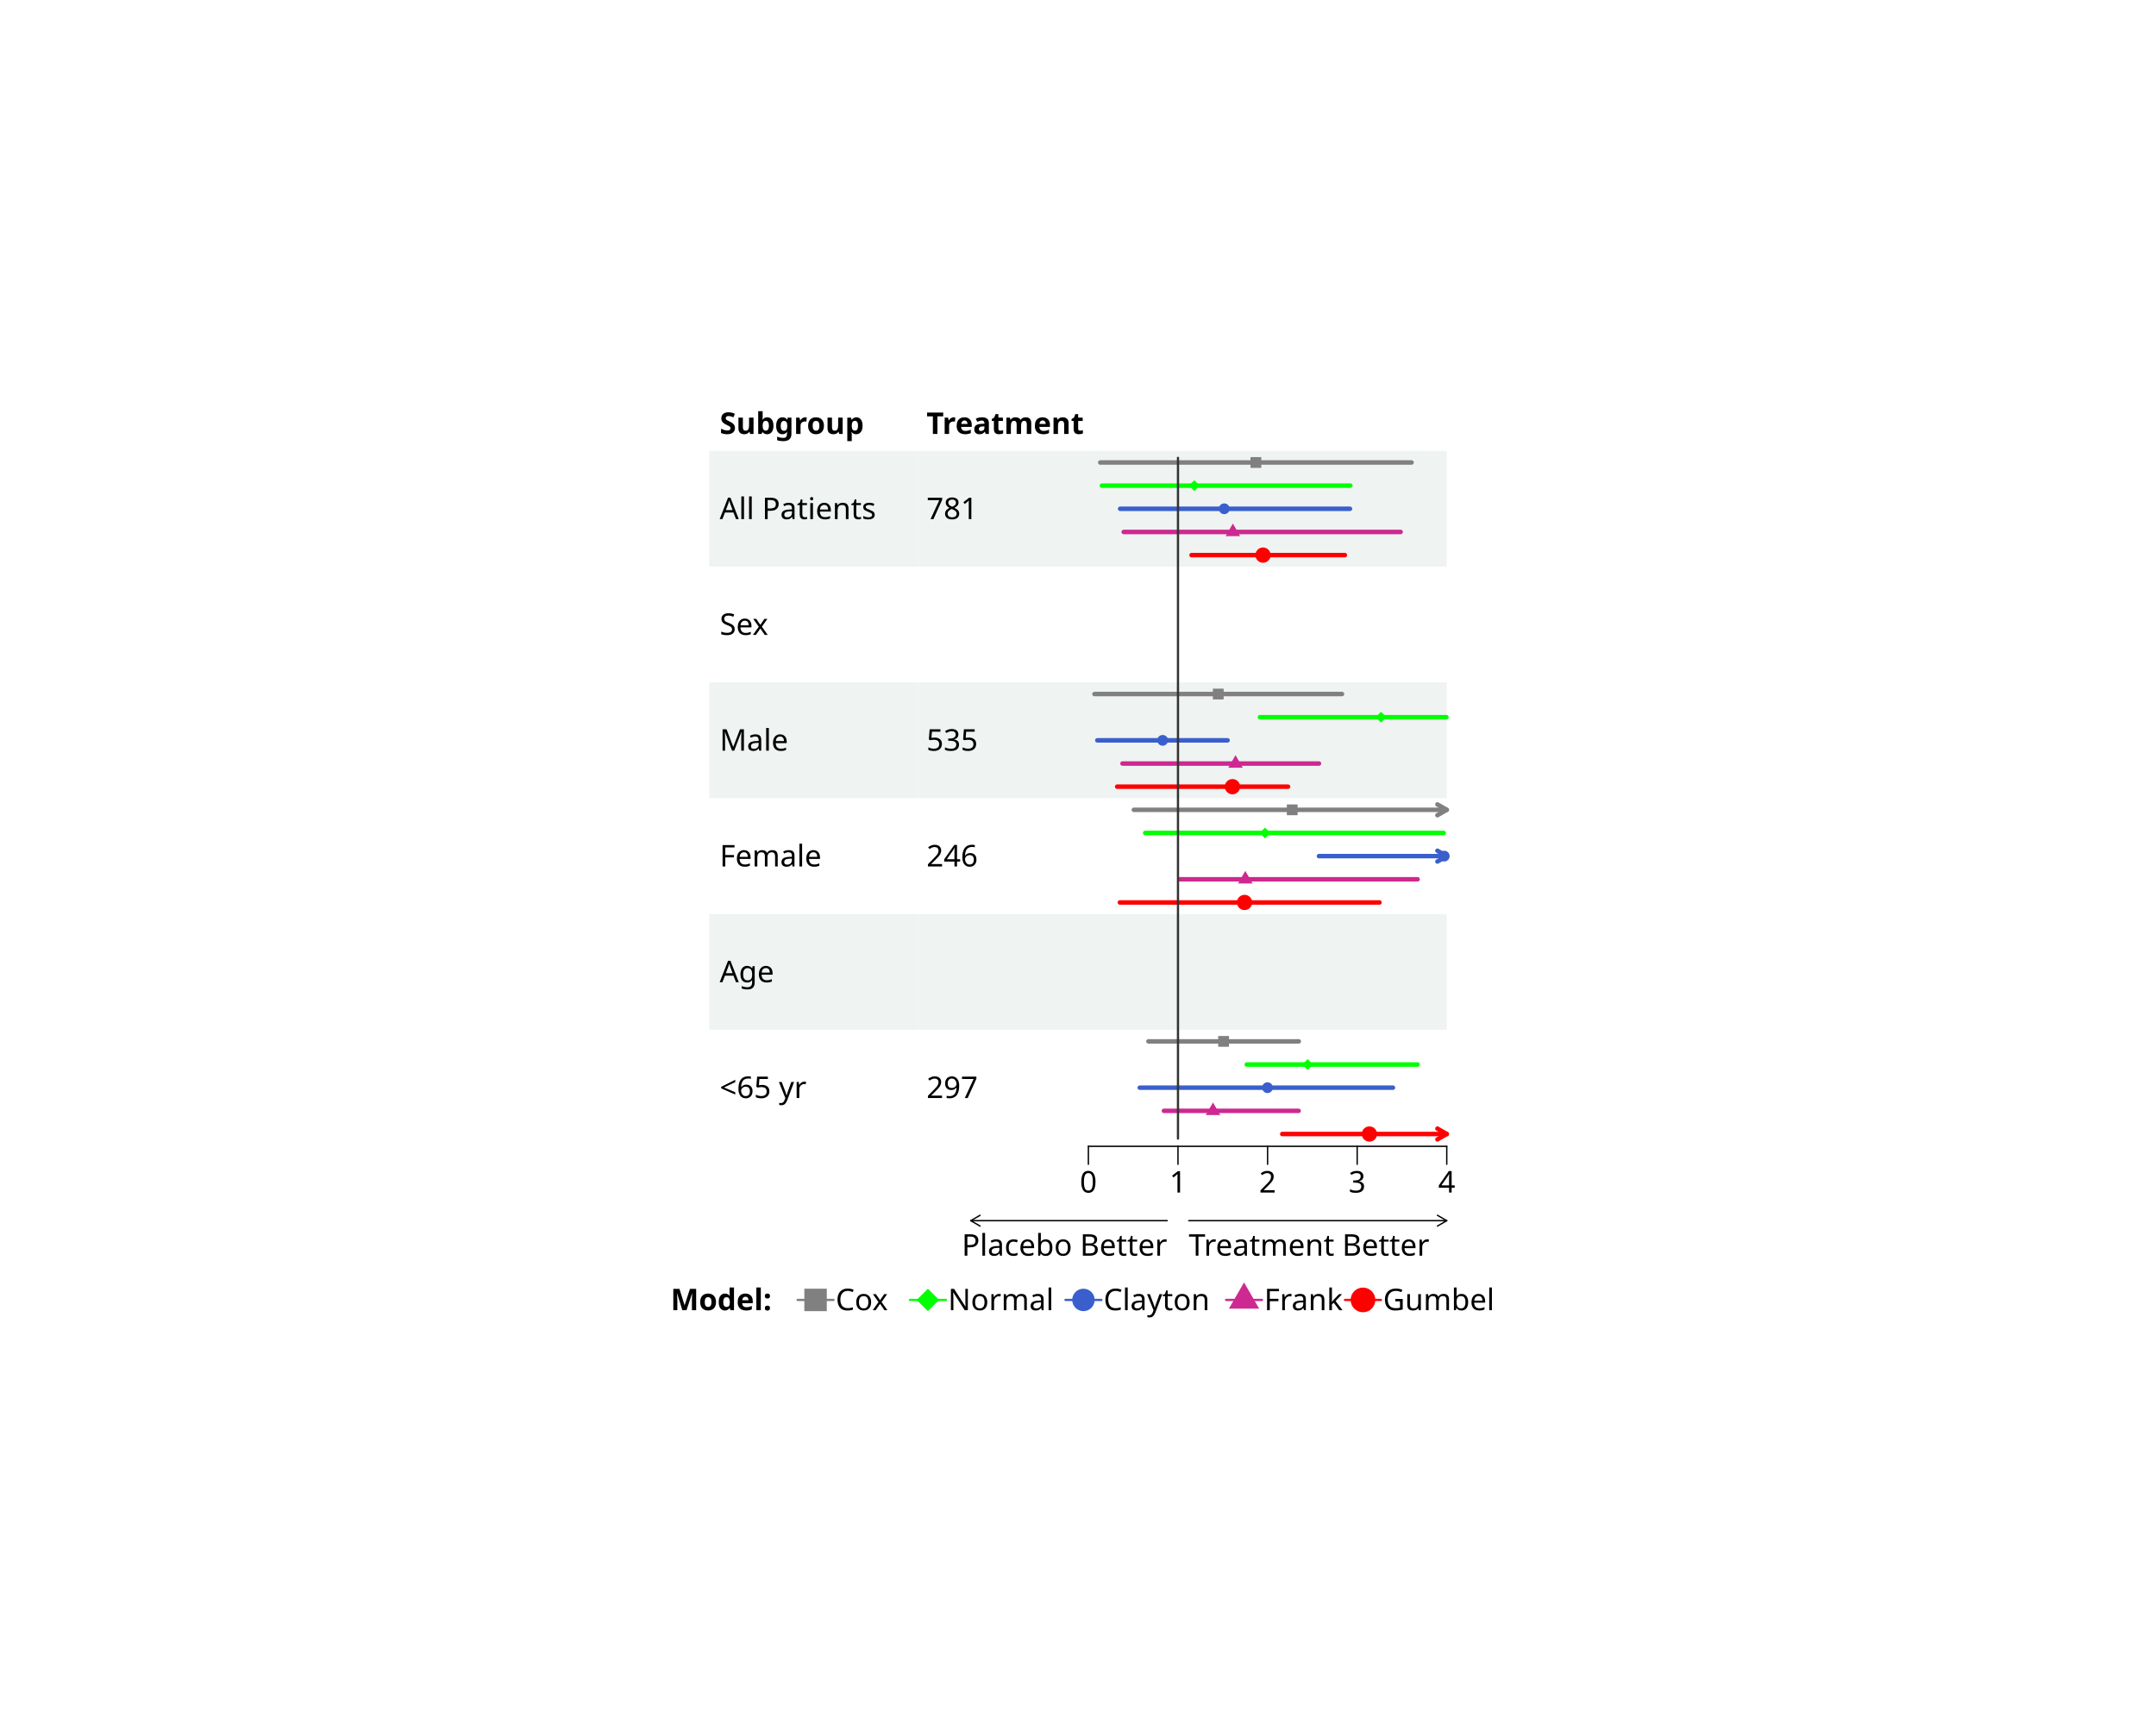
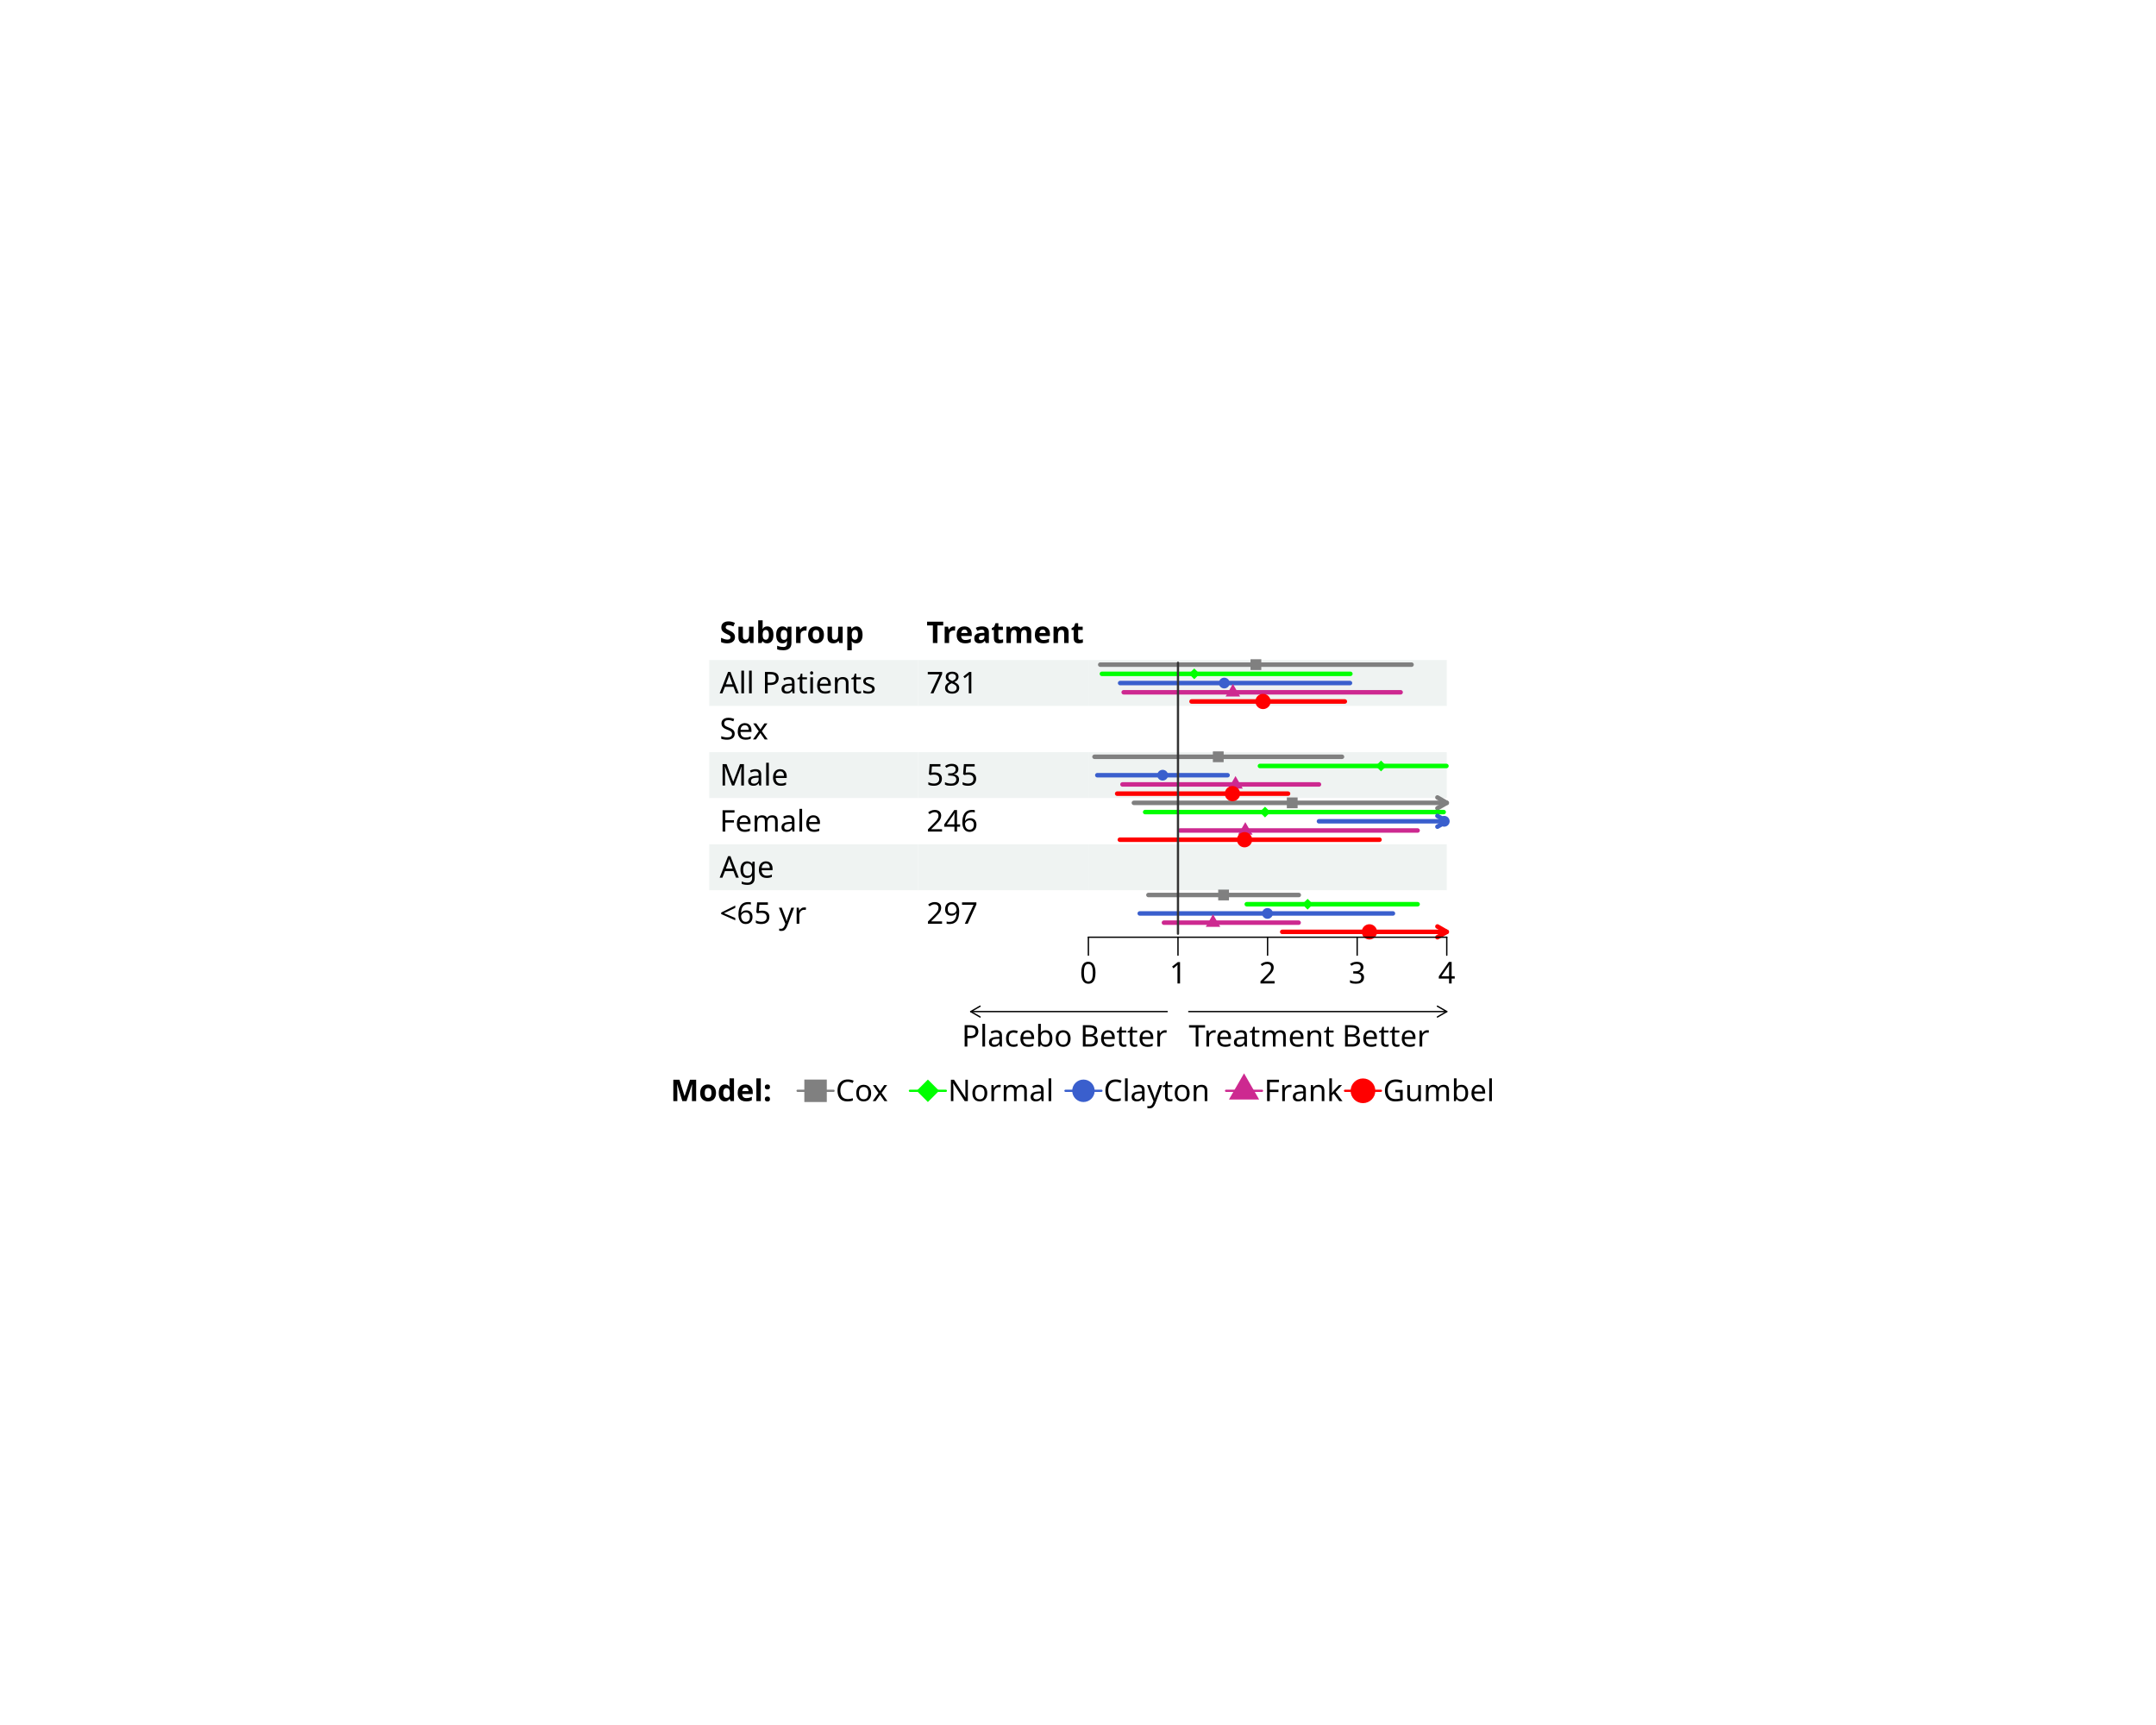
<svg xmlns="http://www.w3.org/2000/svg" class="svglite" data-engine-version="2.0" width="720.00pt" height="576.00pt" viewBox="0 0 720.00 576.00">
  <defs>
    <style type="text/css">
    .svglite line, .svglite polyline, .svglite polygon, .svglite path, .svglite rect, .svglite circle {
      fill: none;
      stroke: #000000;
      stroke-linecap: round;
      stroke-linejoin: round;
      stroke-miterlimit: 10.00;
    }
  </style>
  </defs>
  <rect width="100%" height="100%" style="stroke: none; fill: #FFFFFF;" />
  <defs>
    <clipPath id="cpMC4wMHw3MjAuMDB8MC4wMHw1NzYuMDA=">
      <rect x="0.00" y="0.00" width="720.00" height="576.00" />
    </clipPath>
  </defs>
  <g clip-path="url(#cpMC4wMHw3MjAuMDB8MC4wMHw1NzYuMDA=)">
-     <rect x="236.85" y="132.34" width="69.70" height="18.22" style="stroke-width: 0.75; stroke: none; fill: #FFFFFF;" />
-     <rect x="306.55" y="132.34" width="56.91" height="18.22" style="stroke-width: 0.75; stroke: none; fill: #FFFFFF;" />
-     <rect x="363.47" y="132.34" width="119.68" height="18.22" style="stroke-width: 0.75; stroke: none; fill: #FFFFFF;" />
-     <rect x="236.85" y="150.56" width="69.70" height="38.66" style="stroke-width: 0.75; stroke: none; fill: #EFF3F2;" />
-     <rect x="236.85" y="189.22" width="69.70" height="38.66" style="stroke-width: 0.75; stroke: none; fill: #FFFFFF;" />
-     <rect x="236.85" y="227.88" width="69.70" height="38.66" style="stroke-width: 0.75; stroke: none; fill: #EFF3F2;" />
-     <rect x="236.85" y="266.54" width="69.70" height="38.66" style="stroke-width: 0.75; stroke: none; fill: #FFFFFF;" />
-     <rect x="236.85" y="305.20" width="69.70" height="38.66" style="stroke-width: 0.75; stroke: none; fill: #EFF3F2;" />
-     <rect x="236.85" y="343.86" width="69.70" height="38.66" style="stroke-width: 0.75; stroke: none; fill: #FFFFFF;" />
-     <rect x="306.55" y="150.56" width="56.91" height="38.66" style="stroke-width: 0.75; stroke: none; fill: #EFF3F2;" />
-     <rect x="306.55" y="189.22" width="56.91" height="38.66" style="stroke-width: 0.75; stroke: none; fill: #FFFFFF;" />
-     <rect x="306.55" y="227.88" width="56.91" height="38.66" style="stroke-width: 0.75; stroke: none; fill: #EFF3F2;" />
-     <rect x="306.55" y="266.54" width="56.91" height="38.66" style="stroke-width: 0.75; stroke: none; fill: #FFFFFF;" />
-     <rect x="306.55" y="305.20" width="56.91" height="38.66" style="stroke-width: 0.75; stroke: none; fill: #EFF3F2;" />
-     <rect x="306.55" y="343.86" width="56.91" height="38.66" style="stroke-width: 0.75; stroke: none; fill: #FFFFFF;" />
-     <rect x="363.47" y="150.56" width="119.68" height="38.66" style="stroke-width: 0.75; stroke: none; fill: #EFF3F2;" />
-     <rect x="363.47" y="189.22" width="119.68" height="38.66" style="stroke-width: 0.75; stroke: none; fill: #FFFFFF;" />
-     <rect x="363.47" y="227.88" width="119.68" height="38.66" style="stroke-width: 0.75; stroke: none; fill: #EFF3F2;" />
-     <rect x="363.47" y="266.54" width="119.68" height="38.66" style="stroke-width: 0.75; stroke: none; fill: #FFFFFF;" />
-     <rect x="363.47" y="305.20" width="119.68" height="38.66" style="stroke-width: 0.75; stroke: none; fill: #EFF3F2;" />
-     <rect x="363.47" y="343.86" width="119.68" height="38.66" style="stroke-width: 0.75; stroke: none; fill: #FFFFFF;" />
-     <text x="240.34" y="144.90" style="font-size: 10.00px; font-weight: bold; font-family: sans;" textLength="43.37px" lengthAdjust="spacingAndGlyphs">Subgroup</text>
-     <text x="240.34" y="173.34" style="font-size: 10.00px; font-family: sans;" textLength="58.36px" lengthAdjust="spacingAndGlyphs">   All Patients</text>
-     <text x="309.40" y="144.90" style="font-size: 10.00px; font-weight: bold; font-family: sans;" textLength="45.58px" lengthAdjust="spacingAndGlyphs">Treatment</text>
-     <text x="240.34" y="212.00" style="font-size: 10.00px; font-family: sans;" textLength="17.24px" lengthAdjust="spacingAndGlyphs">Sex</text>
-     <text x="369.45" y="144.90" style="font-size: 10.00px; font-weight: bold; font-family: sans;" textLength="2.78px" lengthAdjust="spacingAndGlyphs"> </text>
-     <text x="240.34" y="250.66" style="font-size: 10.00px; font-family: sans;" textLength="35.57px" lengthAdjust="spacingAndGlyphs">     Male</text>
-     <text x="240.34" y="289.32" style="font-size: 10.00px; font-family: sans;" textLength="47.24px" lengthAdjust="spacingAndGlyphs">     Female</text>
-     <text x="240.34" y="327.98" style="font-size: 10.00px; font-family: sans;" textLength="17.80px" lengthAdjust="spacingAndGlyphs">Age</text>
-     <text x="240.34" y="366.64" style="font-size: 10.00px; font-family: sans;" textLength="41.97px" lengthAdjust="spacingAndGlyphs">     &lt;65 yr</text>
-     <text x="309.40" y="173.34" style="font-size: 10.00px; font-family: sans;" textLength="16.69px" lengthAdjust="spacingAndGlyphs">781</text>
-     <text x="309.40" y="250.66" style="font-size: 10.00px; font-family: sans;" textLength="16.69px" lengthAdjust="spacingAndGlyphs">535</text>
-     <text x="309.40" y="289.32" style="font-size: 10.00px; font-family: sans;" textLength="16.69px" lengthAdjust="spacingAndGlyphs">246</text>
-     <text x="309.40" y="366.64" style="font-size: 10.00px; font-family: sans;" textLength="16.69px" lengthAdjust="spacingAndGlyphs">297</text>
-     <text x="369.45" y="173.34" style="font-size: 10.00px; font-family: sans;" textLength="108.34px" lengthAdjust="spacingAndGlyphs">                                       </text>
-     <text x="369.45" y="212.00" style="font-size: 10.00px; font-family: sans;" textLength="108.34px" lengthAdjust="spacingAndGlyphs">                                       </text>
-     <text x="369.45" y="250.66" style="font-size: 10.00px; font-family: sans;" textLength="108.34px" lengthAdjust="spacingAndGlyphs">                                       </text>
-     <text x="369.45" y="289.32" style="font-size: 10.00px; font-family: sans;" textLength="108.34px" lengthAdjust="spacingAndGlyphs">                                       </text>
-     <text x="369.45" y="327.98" style="font-size: 10.00px; font-family: sans;" textLength="108.34px" lengthAdjust="spacingAndGlyphs">                                       </text>
-     <text x="369.45" y="366.64" style="font-size: 10.00px; font-family: sans;" textLength="108.34px" lengthAdjust="spacingAndGlyphs">                                       </text>
-     <polyline points="367.43,154.43 471.39,154.43 " style="stroke-width: 1.50; stroke: #808080;" />
-     <polygon points="417.61,156.23 421.21,156.23 421.21,152.63 417.61,152.63 " style="stroke-width: 1.50; stroke: none; fill: #808080;" />
-     <polyline points="365.51,231.75 448.16,231.75 " style="stroke-width: 1.50; stroke: #808080;" />
-     <polygon points="405.04,233.55 408.64,233.55 408.64,229.95 405.04,229.95 " style="stroke-width: 1.50; stroke: none; fill: #808080;" />
-     <polyline points="378.66,270.41 483.15,270.41 " style="stroke-width: 1.50; stroke: #808080;" />
-     <polyline points="480.03,272.21 483.15,270.41 480.03,268.61 " style="stroke-width: 1.50; stroke: #808080;" />
-     <polygon points="429.74,272.21 433.34,272.21 433.34,268.61 429.74,268.61 " style="stroke-width: 1.50; stroke: none; fill: #808080;" />
-     <polyline points="383.52,347.73 433.73,347.73 " style="stroke-width: 1.50; stroke: #808080;" />
-     <polygon points="406.82,349.53 410.42,349.53 410.42,345.93 406.82,345.93 " style="stroke-width: 1.50; stroke: none; fill: #808080;" />
-     <polyline points="367.98,162.16 450.96,162.16 " style="stroke-width: 1.50; stroke: #00FF00;" />
-     <polygon points="397.03,162.16 398.83,160.36 400.63,162.16 398.83,163.96 " style="stroke-width: 1.50; stroke: none; fill: #00FF00;" />
-     <polyline points="420.76,239.48 483.04,239.48 " style="stroke-width: 1.50; stroke: #00FF00;" />
-     <polygon points="459.40,239.48 461.20,237.68 463.00,239.48 461.20,241.28 " style="stroke-width: 1.50; stroke: none; fill: #00FF00;" />
-     <polyline points="382.43,278.14 482.12,278.14 " style="stroke-width: 1.50; stroke: #00FF00;" />
-     <polygon points="420.66,278.14 422.46,276.34 424.26,278.14 422.46,279.94 " style="stroke-width: 1.50; stroke: none; fill: #00FF00;" />
-     <polyline points="416.36,355.46 473.41,355.46 " style="stroke-width: 1.50; stroke: #00FF00;" />
-     <polygon points="434.88,355.46 436.68,353.66 438.48,355.46 436.68,357.26 " style="stroke-width: 1.50; stroke: none; fill: #00FF00;" />
-     <polyline points="374.07,169.89 450.83,169.89 " style="stroke-width: 1.50; stroke: #3A5FCD;" />
-     <circle cx="408.84" cy="169.89" r="1.80" style="stroke-width: 1.50; stroke: none; fill: #3A5FCD;" />
-     <polyline points="366.45,247.21 409.95,247.21 " style="stroke-width: 1.50; stroke: #3A5FCD;" />
-     <circle cx="388.27" cy="247.21" r="1.80" style="stroke-width: 1.50; stroke: none; fill: #3A5FCD;" />
-     <polyline points="440.47,285.87 483.15,285.87 " style="stroke-width: 1.50; stroke: #3A5FCD;" />
-     <polyline points="480.03,287.67 483.15,285.87 480.03,284.07 " style="stroke-width: 1.50; stroke: #3A5FCD;" />
-     <circle cx="482.31" cy="285.87" r="1.80" style="stroke-width: 1.50; stroke: none; fill: #3A5FCD;" />
-     <polyline points="380.62,363.19 465.17,363.19 " style="stroke-width: 1.50; stroke: #3A5FCD;" />
-     <circle cx="423.28" cy="363.19" r="1.80" style="stroke-width: 1.50; stroke: none; fill: #3A5FCD;" />
-     <polyline points="375.26,177.63 467.74,177.63 " style="stroke-width: 1.50; stroke: #CD2990;" />
-     <polygon points="411.72,174.83 414.14,179.03 409.30,179.03 " style="stroke-width: 1.50; stroke: none; fill: #CD2990;" />
-     <polyline points="374.85,254.95 440.47,254.95 " style="stroke-width: 1.50; stroke: #CD2990;" />
-     <polygon points="412.60,252.15 415.03,256.35 410.18,256.35 " style="stroke-width: 1.50; stroke: none; fill: #CD2990;" />
-     <polyline points="394.07,293.61 473.41,293.61 " style="stroke-width: 1.50; stroke: #CD2990;" />
-     <polygon points="415.87,290.81 418.30,295.01 413.45,295.01 " style="stroke-width: 1.50; stroke: none; fill: #CD2990;" />
-     <polyline points="388.70,370.93 433.68,370.93 " style="stroke-width: 1.50; stroke: #CD2990;" />
-     <polygon points="405.08,368.13 407.51,372.33 402.66,372.33 " style="stroke-width: 1.50; stroke: none; fill: #CD2990;" />
-     <polyline points="397.92,185.36 449.11,185.36 " style="stroke-width: 1.50; stroke: #FF0000;" />
-     <circle cx="421.79" cy="185.36" r="1.80" style="stroke-width: 1.50; stroke: #FF0000; fill: #FF0000;" />
-     <polyline points="373.08,262.68 430.15,262.68 " style="stroke-width: 1.50; stroke: #FF0000;" />
-     <circle cx="411.58" cy="262.68" r="1.80" style="stroke-width: 1.50; stroke: #FF0000; fill: #FF0000;" />
-     <polyline points="373.97,301.34 460.69,301.34 " style="stroke-width: 1.50; stroke: #FF0000;" />
-     <circle cx="415.62" cy="301.34" r="1.80" style="stroke-width: 1.50; stroke: #FF0000; fill: #FF0000;" />
-     <polyline points="428.21,378.66 483.15,378.66 " style="stroke-width: 1.50; stroke: #FF0000;" />
-     <polyline points="480.03,380.46 483.15,378.66 480.03,376.86 " style="stroke-width: 1.50; stroke: #FF0000;" />
-     <circle cx="457.32" cy="378.66" r="1.80" style="stroke-width: 1.50; stroke: #FF0000; fill: #FF0000;" />
-     <line x1="393.39" y1="380.20" x2="393.39" y2="152.88" style="stroke-width: 0.75; stroke: #333333;" />
-     <polyline points="363.47,382.77 483.15,382.77 " style="stroke-width: 0.45;" />
-     <line x1="363.47" y1="382.77" x2="363.47" y2="388.77" style="stroke-width: 0.45;" />
-     <line x1="393.39" y1="382.77" x2="393.39" y2="388.77" style="stroke-width: 0.45;" />
-     <line x1="423.31" y1="382.77" x2="423.31" y2="388.77" style="stroke-width: 0.45;" />
-     <line x1="453.23" y1="382.77" x2="453.23" y2="388.77" style="stroke-width: 0.45;" />
-     <line x1="483.15" y1="382.77" x2="483.15" y2="388.77" style="stroke-width: 0.45;" />
-     <text x="363.47" y="398.21" text-anchor="middle" style="font-size: 10.00px; font-family: sans;" textLength="5.56px" lengthAdjust="spacingAndGlyphs">0</text>
-     <text x="393.39" y="398.21" text-anchor="middle" style="font-size: 10.00px; font-family: sans;" textLength="5.56px" lengthAdjust="spacingAndGlyphs">1</text>
-     <text x="423.31" y="398.21" text-anchor="middle" style="font-size: 10.00px; font-family: sans;" textLength="5.56px" lengthAdjust="spacingAndGlyphs">2</text>
-     <text x="453.23" y="398.21" text-anchor="middle" style="font-size: 10.00px; font-family: sans;" textLength="5.56px" lengthAdjust="spacingAndGlyphs">3</text>
-     <text x="483.15" y="398.21" text-anchor="middle" style="font-size: 10.00px; font-family: sans;" textLength="5.56px" lengthAdjust="spacingAndGlyphs">4</text>
-     <text x="389.79" y="419.28" text-anchor="end" style="font-size: 10.00px; font-family: sans;" textLength="65.60px" lengthAdjust="spacingAndGlyphs">Placebo Better</text>
-     <line x1="324.18" y1="407.60" x2="389.79" y2="407.60" style="stroke-width: 0.45;" />
-     <polyline points="327.30,405.80 324.18,407.60 327.30,409.40 " style="stroke-width: 0.45;" />
-     <text x="396.99" y="419.28" style="font-size: 10.00px; font-family: sans;" textLength="75.04px" lengthAdjust="spacingAndGlyphs">Treatment Better</text>
-     <line x1="483.15" y1="407.60" x2="396.99" y2="407.60" style="stroke-width: 0.45;" />
-     <polyline points="480.03,409.40 483.15,407.60 480.03,405.80 " style="stroke-width: 0.45;" />
-     <text x="223.95" y="437.50" style="font-size: 10.00px; font-weight: bold; font-family: sans;" textLength="38.35px" lengthAdjust="spacingAndGlyphs">Model:   </text>
-     <polyline points="266.36,434.06 278.36,434.06 " style="stroke-width: 0.75; stroke: #808080;" />
-     <polygon points="268.61,437.81 276.11,437.81 276.11,430.31 268.61,430.31 " style="stroke-width: 0.75; stroke: none; fill: #808080;" />
-     <text x="279.08" y="437.50" style="font-size: 10.00px; font-family: sans;" textLength="23.35px" lengthAdjust="spacingAndGlyphs">Cox  </text>
-     <polyline points="303.87,434.06 315.87,434.06 " style="stroke-width: 0.75; stroke: #00FF00;" />
-     <polygon points="306.12,434.06 309.87,430.31 313.62,434.06 309.87,437.81 " style="stroke-width: 0.75; stroke: none; fill: #00FF00;" />
-     <text x="316.59" y="437.50" style="font-size: 10.00px; font-family: sans;" textLength="37.79px" lengthAdjust="spacingAndGlyphs">Normal  </text>
-     <polyline points="355.82,434.06 367.82,434.06 " style="stroke-width: 0.75; stroke: #3A5FCD;" />
-     <circle cx="361.82" cy="434.06" r="3.75" style="stroke-width: 0.75; stroke: none; fill: #3A5FCD;" />
-     <text x="368.54" y="437.50" style="font-size: 10.00px; font-family: sans;" textLength="39.47px" lengthAdjust="spacingAndGlyphs">Clayton  </text>
-     <polyline points="409.45,434.06 421.45,434.06 " style="stroke-width: 0.75; stroke: #CD2990;" />
-     <polygon points="415.45,428.22 420.50,436.97 410.40,436.97 " style="stroke-width: 0.75; stroke: none; fill: #CD2990;" />
-     <text x="422.17" y="437.50" style="font-size: 10.00px; font-family: sans;" textLength="25.57px" lengthAdjust="spacingAndGlyphs">Frank</text>
-     <polyline points="449.17,434.06 461.17,434.06 " style="stroke-width: 0.75; stroke: #FF0000;" />
-     <circle cx="455.17" cy="434.06" r="3.75" style="stroke-width: 0.75; stroke: #FF0000; fill: #FF0000;" />
-     <text x="461.89" y="437.50" style="font-size: 10.00px; font-family: sans;" textLength="35.02px" lengthAdjust="spacingAndGlyphs">Gumbel</text>
+     <rect x="236.85" y="202.17" width="69.70" height="18.22" style="stroke-width: 0.75; stroke: none; fill: #FFFFFF;" />
+     <rect x="306.55" y="202.17" width="56.91" height="18.22" style="stroke-width: 0.75; stroke: none; fill: #FFFFFF;" />
+     <rect x="363.47" y="202.17" width="119.68" height="18.22" style="stroke-width: 0.75; stroke: none; fill: #FFFFFF;" />
+     <rect x="236.85" y="220.39" width="69.70" height="15.39" style="stroke-width: 0.75; stroke: none; fill: #EFF3F2;" />
+     <rect x="236.85" y="235.77" width="69.70" height="15.39" style="stroke-width: 0.75; stroke: none; fill: #FFFFFF;" />
+     <rect x="236.85" y="251.16" width="69.70" height="15.39" style="stroke-width: 0.75; stroke: none; fill: #EFF3F2;" />
+     <rect x="236.85" y="266.54" width="69.70" height="15.39" style="stroke-width: 0.75; stroke: none; fill: #FFFFFF;" />
+     <rect x="236.85" y="281.93" width="69.70" height="15.39" style="stroke-width: 0.75; stroke: none; fill: #EFF3F2;" />
+     <rect x="236.85" y="297.32" width="69.70" height="15.39" style="stroke-width: 0.75; stroke: none; fill: #FFFFFF;" />
+     <rect x="306.55" y="220.39" width="56.91" height="15.39" style="stroke-width: 0.75; stroke: none; fill: #EFF3F2;" />
+     <rect x="306.55" y="235.77" width="56.91" height="15.39" style="stroke-width: 0.75; stroke: none; fill: #FFFFFF;" />
+     <rect x="306.55" y="251.16" width="56.91" height="15.39" style="stroke-width: 0.75; stroke: none; fill: #EFF3F2;" />
+     <rect x="306.55" y="266.54" width="56.91" height="15.39" style="stroke-width: 0.75; stroke: none; fill: #FFFFFF;" />
+     <rect x="306.55" y="281.93" width="56.91" height="15.39" style="stroke-width: 0.75; stroke: none; fill: #EFF3F2;" />
+     <rect x="306.55" y="297.32" width="56.91" height="15.39" style="stroke-width: 0.75; stroke: none; fill: #FFFFFF;" />
+     <rect x="363.47" y="220.39" width="119.68" height="15.39" style="stroke-width: 0.75; stroke: none; fill: #EFF3F2;" />
+     <rect x="363.47" y="235.77" width="119.68" height="15.39" style="stroke-width: 0.75; stroke: none; fill: #FFFFFF;" />
+     <rect x="363.47" y="251.16" width="119.68" height="15.39" style="stroke-width: 0.75; stroke: none; fill: #EFF3F2;" />
+     <rect x="363.47" y="266.54" width="119.68" height="15.39" style="stroke-width: 0.75; stroke: none; fill: #FFFFFF;" />
+     <rect x="363.47" y="281.93" width="119.68" height="15.39" style="stroke-width: 0.75; stroke: none; fill: #EFF3F2;" />
+     <rect x="363.47" y="297.32" width="119.68" height="15.39" style="stroke-width: 0.75; stroke: none; fill: #FFFFFF;" />
+     <text x="240.34" y="214.72" style="font-size: 10.00px; font-weight: bold; font-family: sans;" textLength="43.37px" lengthAdjust="spacingAndGlyphs">Subgroup</text>
+     <text x="240.34" y="231.52" style="font-size: 10.00px; font-family: sans;" textLength="58.36px" lengthAdjust="spacingAndGlyphs">   All Patients</text>
+     <text x="309.40" y="214.72" style="font-size: 10.00px; font-weight: bold; font-family: sans;" textLength="45.58px" lengthAdjust="spacingAndGlyphs">Treatment</text>
+     <text x="240.34" y="246.91" style="font-size: 10.00px; font-family: sans;" textLength="17.24px" lengthAdjust="spacingAndGlyphs">Sex</text>
+     <text x="369.45" y="214.72" style="font-size: 10.00px; font-weight: bold; font-family: sans;" textLength="2.78px" lengthAdjust="spacingAndGlyphs"> </text>
+     <text x="240.34" y="262.29" style="font-size: 10.00px; font-family: sans;" textLength="35.57px" lengthAdjust="spacingAndGlyphs">     Male</text>
+     <text x="240.34" y="277.68" style="font-size: 10.00px; font-family: sans;" textLength="47.24px" lengthAdjust="spacingAndGlyphs">     Female</text>
+     <text x="240.34" y="293.06" style="font-size: 10.00px; font-family: sans;" textLength="17.80px" lengthAdjust="spacingAndGlyphs">Age</text>
+     <text x="240.34" y="308.45" style="font-size: 10.00px; font-family: sans;" textLength="41.97px" lengthAdjust="spacingAndGlyphs">     &lt;65 yr</text>
+     <text x="309.40" y="231.52" style="font-size: 10.00px; font-family: sans;" textLength="16.69px" lengthAdjust="spacingAndGlyphs">781</text>
+     <text x="309.40" y="262.29" style="font-size: 10.00px; font-family: sans;" textLength="16.69px" lengthAdjust="spacingAndGlyphs">535</text>
+     <text x="309.40" y="277.68" style="font-size: 10.00px; font-family: sans;" textLength="16.69px" lengthAdjust="spacingAndGlyphs">246</text>
+     <text x="309.40" y="308.45" style="font-size: 10.00px; font-family: sans;" textLength="16.69px" lengthAdjust="spacingAndGlyphs">297</text>
+     <text x="369.45" y="231.52" style="font-size: 10.00px; font-family: sans;" textLength="108.34px" lengthAdjust="spacingAndGlyphs">                                       </text>
+     <text x="369.45" y="246.91" style="font-size: 10.00px; font-family: sans;" textLength="108.34px" lengthAdjust="spacingAndGlyphs">                                       </text>
+     <text x="369.45" y="262.29" style="font-size: 10.00px; font-family: sans;" textLength="108.34px" lengthAdjust="spacingAndGlyphs">                                       </text>
+     <text x="369.45" y="277.68" style="font-size: 10.00px; font-family: sans;" textLength="108.34px" lengthAdjust="spacingAndGlyphs">                                       </text>
+     <text x="369.45" y="293.06" style="font-size: 10.00px; font-family: sans;" textLength="108.34px" lengthAdjust="spacingAndGlyphs">                                       </text>
+     <text x="369.45" y="308.45" style="font-size: 10.00px; font-family: sans;" textLength="108.34px" lengthAdjust="spacingAndGlyphs">                                       </text>
+     <polyline points="367.43,221.93 471.39,221.93 " style="stroke-width: 1.50; stroke: #808080;" />
+     <polygon points="417.61,223.73 421.21,223.73 421.21,220.13 417.61,220.13 " style="stroke-width: 1.50; stroke: none; fill: #808080;" />
+     <polyline points="365.51,252.70 448.16,252.70 " style="stroke-width: 1.50; stroke: #808080;" />
+     <polygon points="405.04,254.50 408.64,254.50 408.64,250.90 405.04,250.90 " style="stroke-width: 1.50; stroke: none; fill: #808080;" />
+     <polyline points="378.66,268.08 483.15,268.08 " style="stroke-width: 1.50; stroke: #808080;" />
+     <polyline points="480.03,269.88 483.15,268.08 480.03,266.28 " style="stroke-width: 1.50; stroke: #808080;" />
+     <polygon points="429.74,269.88 433.34,269.88 433.34,266.28 429.74,266.28 " style="stroke-width: 1.50; stroke: none; fill: #808080;" />
+     <polyline points="383.52,298.85 433.73,298.85 " style="stroke-width: 1.50; stroke: #808080;" />
+     <polygon points="406.82,300.65 410.42,300.65 410.42,297.05 406.82,297.05 " style="stroke-width: 1.50; stroke: none; fill: #808080;" />
+     <polyline points="367.98,225.00 450.96,225.00 " style="stroke-width: 1.50; stroke: #00FF00;" />
+     <polygon points="397.03,225.00 398.83,223.20 400.63,225.00 398.83,226.80 " style="stroke-width: 1.50; stroke: none; fill: #00FF00;" />
+     <polyline points="420.76,255.77 483.04,255.77 " style="stroke-width: 1.50; stroke: #00FF00;" />
+     <polygon points="459.40,255.77 461.20,253.97 463.00,255.77 461.20,257.57 " style="stroke-width: 1.50; stroke: none; fill: #00FF00;" />
+     <polyline points="382.43,271.16 482.12,271.16 " style="stroke-width: 1.50; stroke: #00FF00;" />
+     <polygon points="420.66,271.16 422.46,269.36 424.26,271.16 422.46,272.96 " style="stroke-width: 1.50; stroke: none; fill: #00FF00;" />
+     <polyline points="416.36,301.93 473.41,301.93 " style="stroke-width: 1.50; stroke: #00FF00;" />
+     <polygon points="434.88,301.93 436.68,300.13 438.48,301.93 436.68,303.73 " style="stroke-width: 1.50; stroke: none; fill: #00FF00;" />
+     <polyline points="374.07,228.08 450.83,228.08 " style="stroke-width: 1.50; stroke: #3A5FCD;" />
+     <circle cx="408.84" cy="228.08" r="1.80" style="stroke-width: 1.50; stroke: none; fill: #3A5FCD;" />
+     <polyline points="366.45,258.85 409.95,258.85 " style="stroke-width: 1.50; stroke: #3A5FCD;" />
+     <circle cx="388.27" cy="258.85" r="1.80" style="stroke-width: 1.50; stroke: none; fill: #3A5FCD;" />
+     <polyline points="440.47,274.24 483.15,274.24 " style="stroke-width: 1.50; stroke: #3A5FCD;" />
+     <polyline points="480.03,276.04 483.15,274.24 480.03,272.44 " style="stroke-width: 1.50; stroke: #3A5FCD;" />
+     <circle cx="482.31" cy="274.24" r="1.80" style="stroke-width: 1.50; stroke: none; fill: #3A5FCD;" />
+     <polyline points="380.62,305.01 465.17,305.01 " style="stroke-width: 1.50; stroke: #3A5FCD;" />
+     <circle cx="423.28" cy="305.01" r="1.80" style="stroke-width: 1.50; stroke: none; fill: #3A5FCD;" />
+     <polyline points="375.26,231.16 467.74,231.16 " style="stroke-width: 1.50; stroke: #CD2990;" />
+     <polygon points="411.72,228.36 414.14,232.56 409.30,232.56 " style="stroke-width: 1.50; stroke: none; fill: #CD2990;" />
+     <polyline points="374.85,261.93 440.47,261.93 " style="stroke-width: 1.50; stroke: #CD2990;" />
+     <polygon points="412.60,259.13 415.03,263.33 410.18,263.33 " style="stroke-width: 1.50; stroke: none; fill: #CD2990;" />
+     <polyline points="394.07,277.31 473.41,277.31 " style="stroke-width: 1.50; stroke: #CD2990;" />
+     <polygon points="415.87,274.52 418.30,278.71 413.45,278.71 " style="stroke-width: 1.50; stroke: none; fill: #CD2990;" />
+     <polyline points="388.70,308.09 433.68,308.09 " style="stroke-width: 1.50; stroke: #CD2990;" />
+     <polygon points="405.08,305.29 407.51,309.49 402.66,309.49 " style="stroke-width: 1.50; stroke: none; fill: #CD2990;" />
+     <polyline points="397.92,234.23 449.11,234.23 " style="stroke-width: 1.50; stroke: #FF0000;" />
+     <circle cx="421.79" cy="234.23" r="1.80" style="stroke-width: 1.50; stroke: #FF0000; fill: #FF0000;" />
+     <polyline points="373.08,265.01 430.15,265.01 " style="stroke-width: 1.50; stroke: #FF0000;" />
+     <circle cx="411.58" cy="265.01" r="1.80" style="stroke-width: 1.50; stroke: #FF0000; fill: #FF0000;" />
+     <polyline points="373.97,280.39 460.69,280.39 " style="stroke-width: 1.50; stroke: #FF0000;" />
+     <circle cx="415.62" cy="280.39" r="1.80" style="stroke-width: 1.50; stroke: #FF0000; fill: #FF0000;" />
+     <polyline points="428.21,311.16 483.15,311.16 " style="stroke-width: 1.50; stroke: #FF0000;" />
+     <polyline points="480.03,312.96 483.15,311.16 480.03,309.36 " style="stroke-width: 1.50; stroke: #FF0000;" />
+     <circle cx="457.32" cy="311.16" r="1.80" style="stroke-width: 1.50; stroke: #FF0000; fill: #FF0000;" />
+     <line x1="393.39" y1="311.78" x2="393.39" y2="221.31" style="stroke-width: 0.75; stroke: #333333;" />
+     <polyline points="363.47,312.95 483.15,312.95 " style="stroke-width: 0.45;" />
+     <line x1="363.47" y1="312.95" x2="363.47" y2="318.95" style="stroke-width: 0.45;" />
+     <line x1="393.39" y1="312.95" x2="393.39" y2="318.95" style="stroke-width: 0.45;" />
+     <line x1="423.31" y1="312.95" x2="423.31" y2="318.95" style="stroke-width: 0.45;" />
+     <line x1="453.23" y1="312.95" x2="453.23" y2="318.95" style="stroke-width: 0.45;" />
+     <line x1="483.15" y1="312.95" x2="483.15" y2="318.95" style="stroke-width: 0.45;" />
+     <text x="363.47" y="328.39" text-anchor="middle" style="font-size: 10.00px; font-family: sans;" textLength="5.56px" lengthAdjust="spacingAndGlyphs">0</text>
+     <text x="393.39" y="328.39" text-anchor="middle" style="font-size: 10.00px; font-family: sans;" textLength="5.56px" lengthAdjust="spacingAndGlyphs">1</text>
+     <text x="423.31" y="328.39" text-anchor="middle" style="font-size: 10.00px; font-family: sans;" textLength="5.56px" lengthAdjust="spacingAndGlyphs">2</text>
+     <text x="453.23" y="328.39" text-anchor="middle" style="font-size: 10.00px; font-family: sans;" textLength="5.56px" lengthAdjust="spacingAndGlyphs">3</text>
+     <text x="483.15" y="328.39" text-anchor="middle" style="font-size: 10.00px; font-family: sans;" textLength="5.56px" lengthAdjust="spacingAndGlyphs">4</text>
+     <text x="389.79" y="349.46" text-anchor="end" style="font-size: 10.00px; font-family: sans;" textLength="65.60px" lengthAdjust="spacingAndGlyphs">Placebo Better</text>
+     <line x1="324.18" y1="337.78" x2="389.79" y2="337.78" style="stroke-width: 0.45;" />
+     <polyline points="327.30,335.98 324.18,337.78 327.30,339.58 " style="stroke-width: 0.45;" />
+     <text x="396.99" y="349.46" style="font-size: 10.00px; font-family: sans;" textLength="75.04px" lengthAdjust="spacingAndGlyphs">Treatment Better</text>
+     <line x1="483.15" y1="337.78" x2="396.99" y2="337.78" style="stroke-width: 0.45;" />
+     <polyline points="480.03,339.58 483.15,337.78 480.03,335.98 " style="stroke-width: 0.45;" />
+     <text x="223.95" y="367.68" style="font-size: 10.00px; font-weight: bold; font-family: sans;" textLength="38.35px" lengthAdjust="spacingAndGlyphs">Model:   </text>
+     <polyline points="266.36,364.23 278.36,364.23 " style="stroke-width: 0.75; stroke: #808080;" />
+     <polygon points="268.61,367.98 276.11,367.98 276.11,360.48 268.61,360.48 " style="stroke-width: 0.75; stroke: none; fill: #808080;" />
+     <text x="279.08" y="367.68" style="font-size: 10.00px; font-family: sans;" textLength="23.35px" lengthAdjust="spacingAndGlyphs">Cox  </text>
+     <polyline points="303.87,364.23 315.87,364.23 " style="stroke-width: 0.75; stroke: #00FF00;" />
+     <polygon points="306.12,364.23 309.87,360.48 313.62,364.23 309.87,367.98 " style="stroke-width: 0.75; stroke: none; fill: #00FF00;" />
+     <text x="316.59" y="367.68" style="font-size: 10.00px; font-family: sans;" textLength="37.79px" lengthAdjust="spacingAndGlyphs">Normal  </text>
+     <polyline points="355.82,364.23 367.82,364.23 " style="stroke-width: 0.75; stroke: #3A5FCD;" />
+     <circle cx="361.82" cy="364.23" r="3.75" style="stroke-width: 0.75; stroke: none; fill: #3A5FCD;" />
+     <text x="368.54" y="367.68" style="font-size: 10.00px; font-family: sans;" textLength="39.47px" lengthAdjust="spacingAndGlyphs">Clayton  </text>
+     <polyline points="409.45,364.23 421.45,364.23 " style="stroke-width: 0.75; stroke: #CD2990;" />
+     <polygon points="415.45,358.40 420.50,367.15 410.40,367.15 " style="stroke-width: 0.75; stroke: none; fill: #CD2990;" />
+     <text x="422.17" y="367.68" style="font-size: 10.00px; font-family: sans;" textLength="25.57px" lengthAdjust="spacingAndGlyphs">Frank</text>
+     <polyline points="449.17,364.23 461.17,364.23 " style="stroke-width: 0.75; stroke: #FF0000;" />
+     <circle cx="455.17" cy="364.23" r="3.75" style="stroke-width: 0.75; stroke: #FF0000; fill: #FF0000;" />
+     <text x="461.89" y="367.68" style="font-size: 10.00px; font-family: sans;" textLength="35.02px" lengthAdjust="spacingAndGlyphs">Gumbel</text>
  </g>
</svg>
